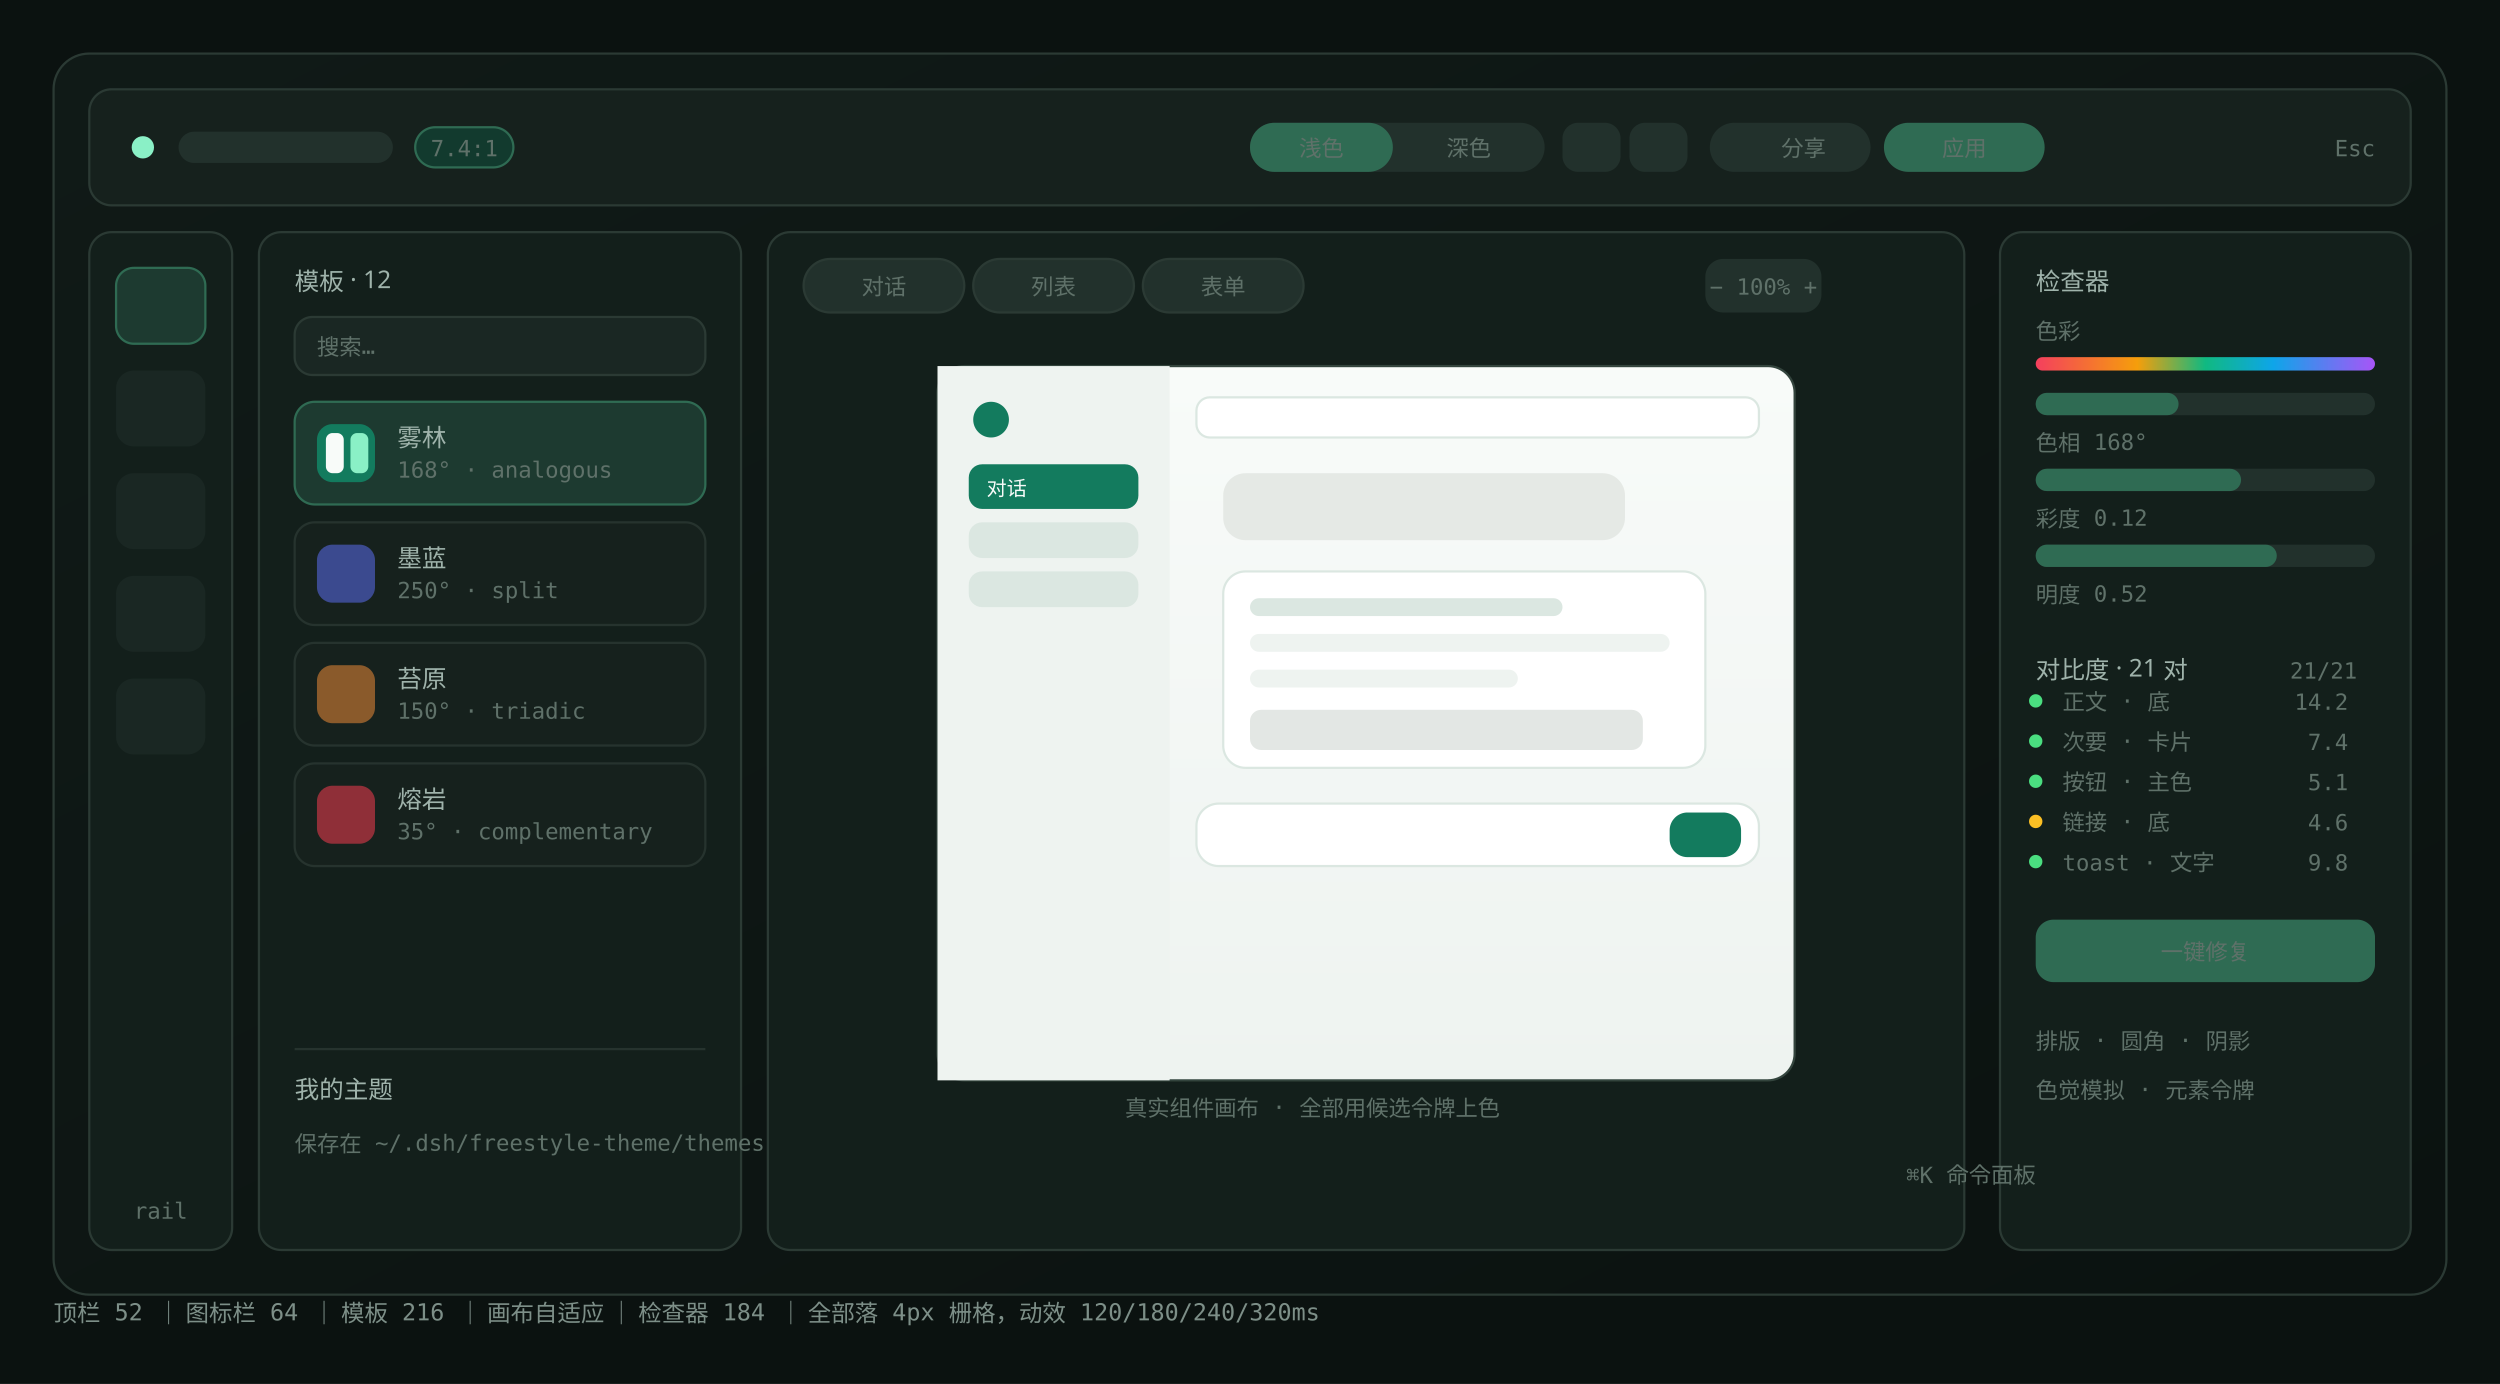
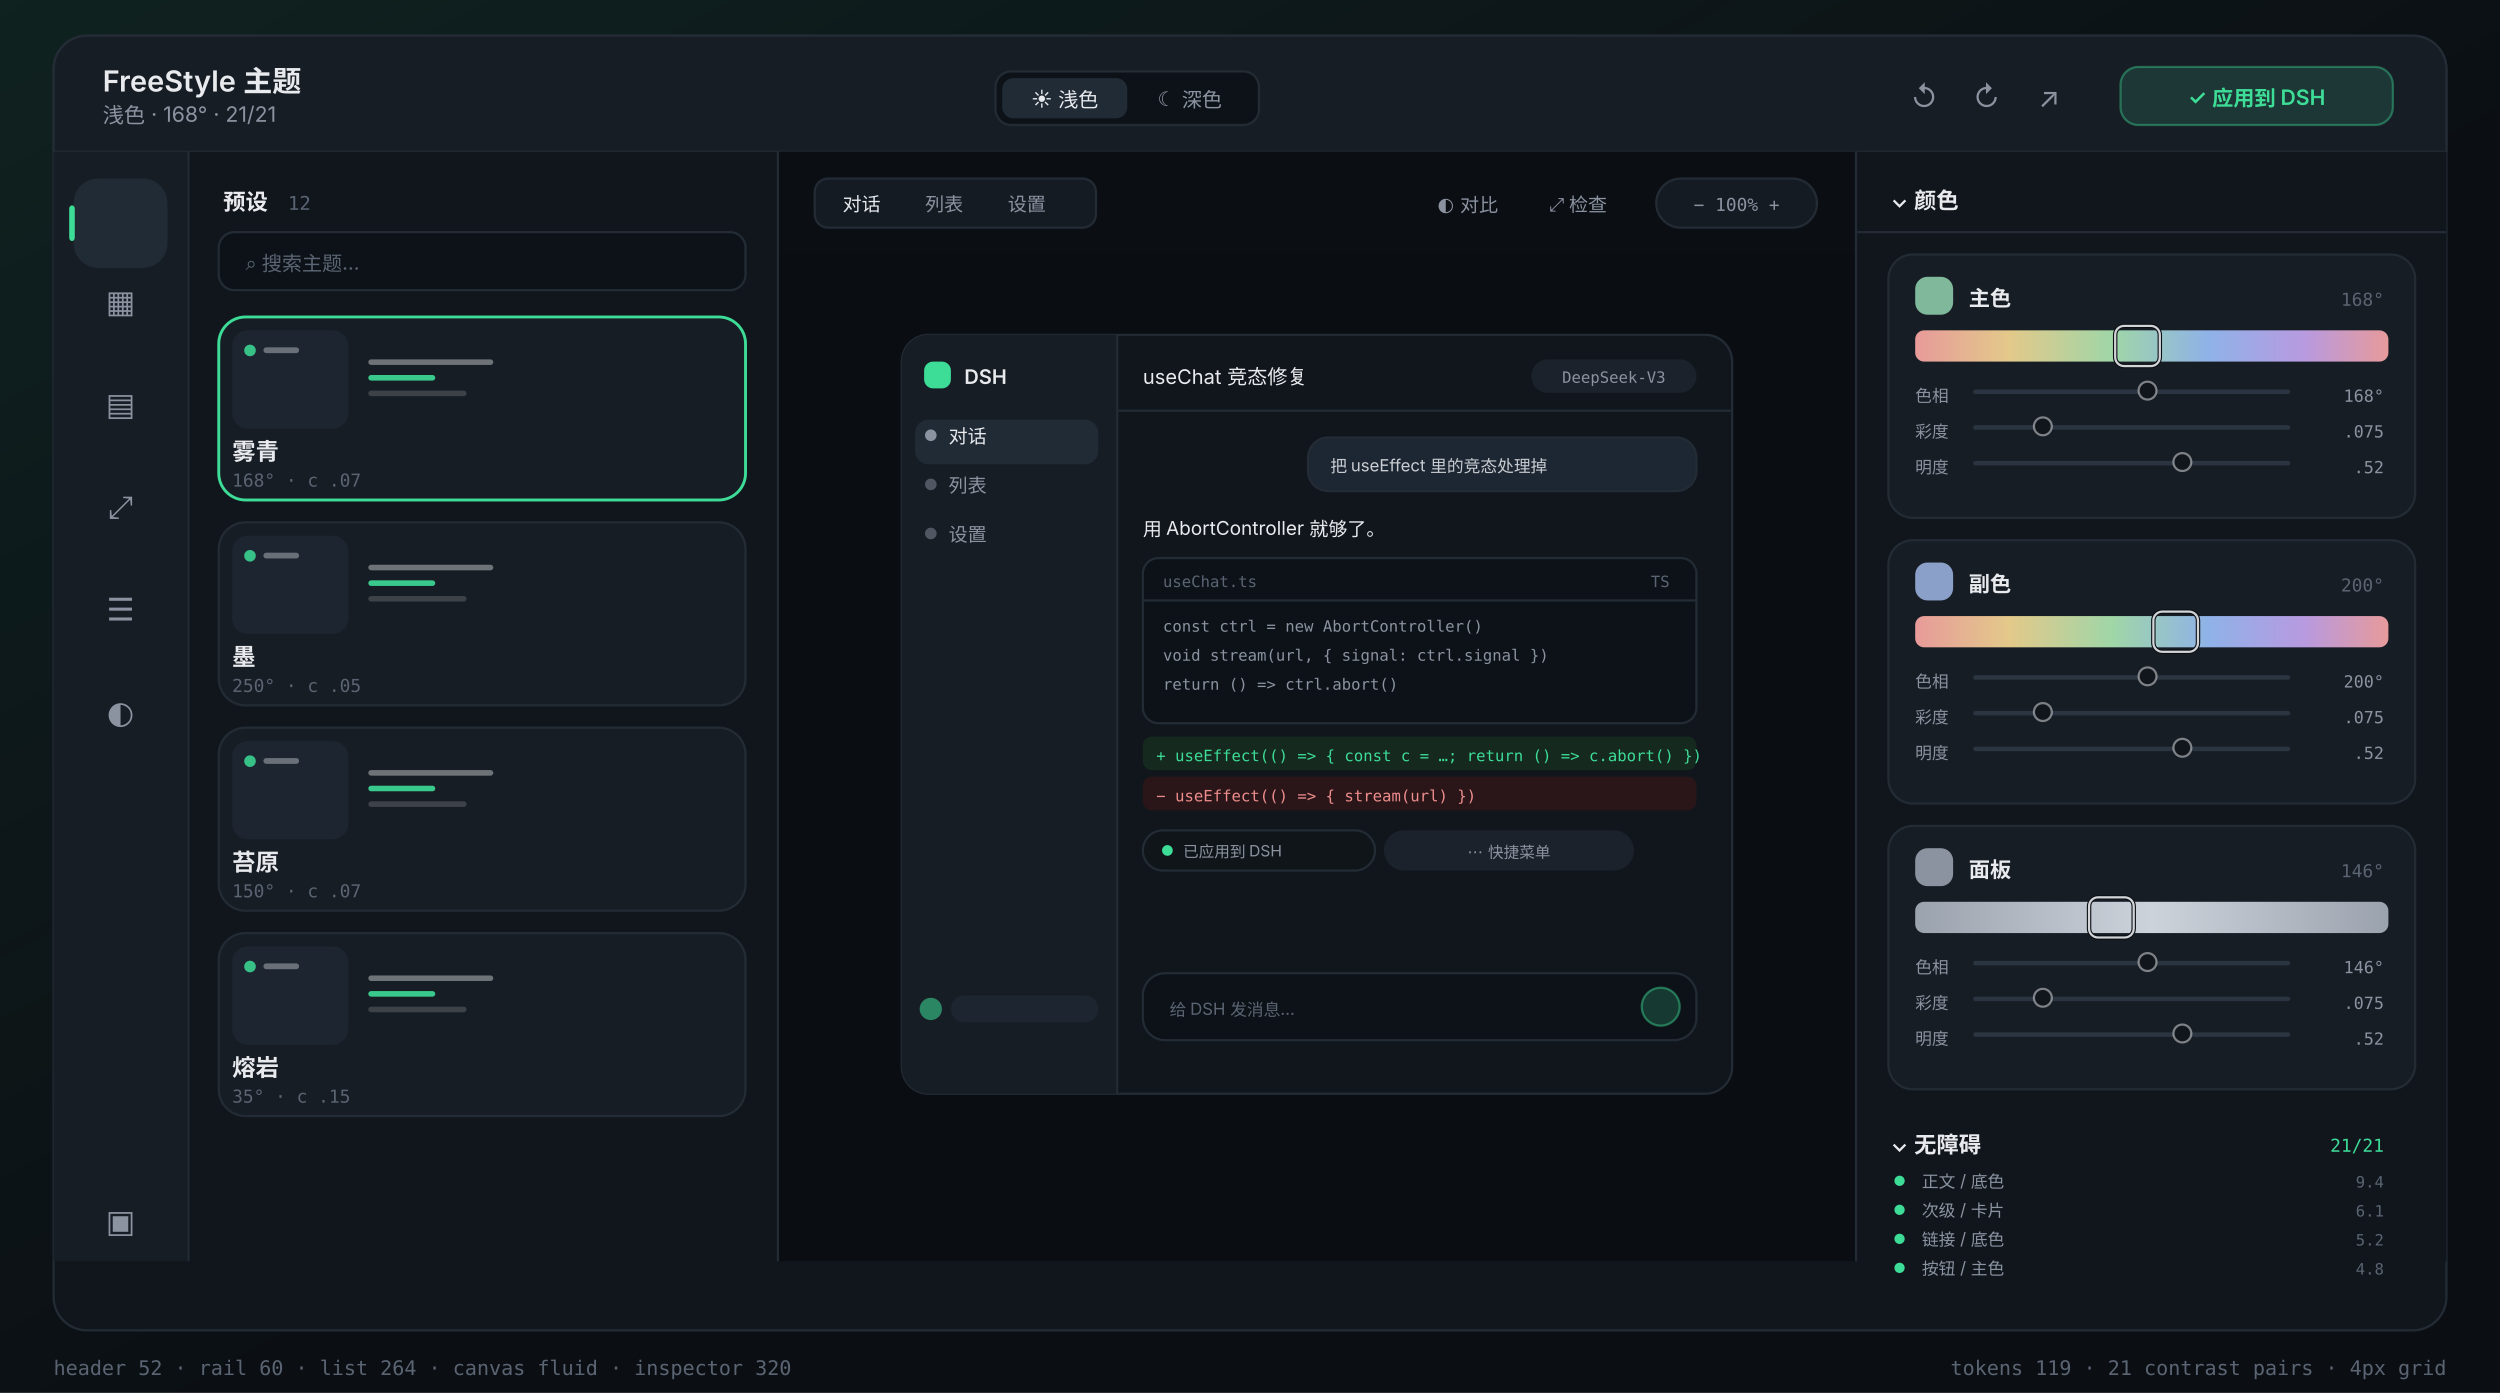
- <svg xmlns="http://www.w3.org/2000/svg" viewBox="0 0 1120 620" width="1120" height="620" role="img" aria-labelledby="slTitle slDesc">
+ <svg xmlns="http://www.w3.org/2000/svg" width="1120" height="624" viewBox="0 0 1120 624" role="img" aria-label="FreeStyle theme studio layout">
  <defs>
-     <linearGradient id="slHue" x1="0" y1="0" x2="1" y2="0">
-       <stop offset="0" stop-color="#f43f5e" />
-       <stop offset=".3" stop-color="#f59e0b" />
-       <stop offset=".5" stop-color="#10b981" />
-       <stop offset=".7" stop-color="#0ea5e9" />
-       <stop offset="1" stop-color="#a855f7" />
+     <linearGradient id="glow" x1="0" y1="0" x2="1" y2="1">
+       <stop offset="0" stop-color="#3ddc97" stop-opacity=".09" />
+       <stop offset=".55" stop-color="#3ddc97" stop-opacity="0" />
    </linearGradient>
-     <linearGradient id="slBg" x1="0" y1="0" x2="1" y2="1">
-       <stop offset="0" stop-color="#101a17" />
-       <stop offset="1" stop-color="#0b1210" />
+     <linearGradient id="hueFull" x1="0" y1="0" x2="1" y2="0">
+       <stop offset="0" stop-color="#e79a9a" />
+       <stop offset=".2" stop-color="#e3c98a" />
+       <stop offset=".42" stop-color="#9fd6a8" />
+       <stop offset=".62" stop-color="#8fb2e8" />
+       <stop offset=".82" stop-color="#b79ae0" />
+       <stop offset="1" stop-color="#e79a9a" />
    </linearGradient>
-     <linearGradient id="slPv" x1="0" y1="0" x2="0" y2="1">
-       <stop offset="0" stop-color="#f8fbf9" />
-       <stop offset="1" stop-color="#eef3f0" />
+     <linearGradient id="hueMuted" x1="0" y1="0" x2="1" y2="0">
+       <stop offset="0" stop-color="#9aa2ad" />
+       <stop offset=".5" stop-color="#cdd3db" />
+       <stop offset="1" stop-color="#9aa2ad" />
    </linearGradient>
-     <style>
-       .ln { fill: none; stroke: #2b3a34; stroke-width: 1; }
-       .lbl { font-family: ui-monospace, Consolas, monospace; font-size: 10.5px; fill: #7d8f88; }
-       .cap { font-family: ui-sans-serif, "Segoe UI", "PingFang SC", sans-serif; font-size: 11px; fill: #9fb3ab; }
-       .dim { font-family: ui-monospace, Consolas, monospace; font-size: 10px; fill: #5f7169; }
-     </style>
+     <clipPath id="miniClip">
+       <rect x="0" y="0" width="52" height="44" rx="7" />
+     </clipPath>
  </defs>
-   <rect width="1120" height="620" fill="#0b1210" />
-   <rect x="24" y="24" width="1072" height="556" rx="16" fill="url(#slBg)" stroke="#2b3a34" />
-   <rect x="40" y="40" width="1040" height="52" rx="10" fill="#16211d" stroke="#2b3a34" />
-   <circle cx="64" cy="66" r="5" fill="#8af0c6" />
-   <rect x="80" y="59" width="96" height="14" rx="7" fill="#22312c" />
-   <rect x="186" y="57" width="44" height="18" rx="9" fill="#123a2e" stroke="#2f6b53" />
-   <text x="208" y="70" text-anchor="middle" class="dim" fill="#8af0c6">7.4:1</text>
-   <g transform="translate(560 55)">
-     <rect width="132" height="22" rx="11" fill="#22312c" />
-     <rect width="64" height="22" rx="11" fill="#2f6b53" />
-     <text x="32" y="15" text-anchor="middle" class="dim" fill="#e9fff7">浅色</text>
-     <text x="98" y="15" text-anchor="middle" class="dim" fill="#7d8f88">深色</text>
-   </g>
-   <g transform="translate(700 55)">
-     <rect width="26" height="22" rx="7" fill="#22312c" />
-     <rect x="30" width="26" height="22" rx="7" fill="#22312c" />
-     <rect x="66" width="72" height="22" rx="11" fill="#22312c" />
-     <rect x="144" width="72" height="22" rx="11" fill="#2f6b53" />
-     <text x="108" y="15" text-anchor="middle" class="dim" fill="#9fb3ab">分享</text>
-     <text x="180" y="15" text-anchor="middle" class="dim" fill="#04140e">应用</text>
-   </g>
-   <text x="1064" y="70" text-anchor="end" class="dim">Esc</text>
-   <rect x="40" y="104" width="64" height="456" rx="10" fill="#131f1b" stroke="#2b3a34" />
-   <g transform="translate(52 120)">
-     <rect width="40" height="34" rx="8" fill="#1d3a30" stroke="#2f6b53" />
-     <rect y="46" width="40" height="34" rx="8" fill="#1a2723" />
-     <rect y="92" width="40" height="34" rx="8" fill="#1a2723" />
-     <rect y="138" width="40" height="34" rx="8" fill="#1a2723" />
-     <rect y="184" width="40" height="34" rx="8" fill="#1a2723" />
-   </g>
-   <text x="72" y="546" text-anchor="middle" class="dim">rail</text>
-   <rect x="116" y="104" width="216" height="456" rx="10" fill="#131f1b" stroke="#2b3a34" />
-   <text x="132" y="130" class="cap">模板 · 12</text>
-   <rect x="132" y="142" width="184" height="26" rx="8" fill="#1a2723" stroke="#2b3a34" />
-   <text x="142" y="159" class="dim">搜索…</text>
-   <g transform="translate(132 180)">
-     <g>
-       <rect width="184" height="46" rx="9" fill="#1d3a30" stroke="#2f6b53" />
-       <rect x="10" y="10" width="26" height="26" rx="7" fill="#137b5e" />
-       <rect x="14" y="14" width="8" height="18" rx="3" fill="#f8fbf9" />
-       <rect x="25" y="14" width="8" height="18" rx="3" fill="#8af0c6" />
-       <text x="46" y="20" class="cap" fill="#e9fff7">雾林</text>
-       <text x="46" y="34" class="dim">168° · analogous</text>
-     </g>
-     <g transform="translate(0 54)">
-       <rect width="184" height="46" rx="9" fill="#16211d" stroke="#26332e" />
-       <rect x="10" y="10" width="26" height="26" rx="7" fill="#3b4a8f" />
-       <text x="46" y="20" class="cap">墨蓝</text>
-       <text x="46" y="34" class="dim">250° · split</text>
-     </g>
-     <g transform="translate(0 108)">
-       <rect width="184" height="46" rx="9" fill="#16211d" stroke="#26332e" />
-       <rect x="10" y="10" width="26" height="26" rx="7" fill="#8a5a2b" />
-       <text x="46" y="20" class="cap">苔原</text>
-       <text x="46" y="34" class="dim">150° · triadic</text>
-     </g>
-     <g transform="translate(0 162)">
-       <rect width="184" height="46" rx="9" fill="#16211d" stroke="#26332e" />
-       <rect x="10" y="10" width="26" height="26" rx="7" fill="#8f2f38" />
-       <text x="46" y="20" class="cap">熔岩</text>
-       <text x="46" y="34" class="dim">35° · complementary</text>
-     </g>
-   </g>
-   <line x1="132" y1="470" x2="316" y2="470" stroke="#26332e" />
-   <text x="132" y="492" class="cap">我的主题</text>
-   <text x="132" y="516" class="dim">保存在 ~/.dsh/freestyle-theme/themes.json</text>
-   <rect x="344" y="104" width="536" height="456" rx="10" fill="#131f1b" stroke="#2b3a34" />
-   <g transform="translate(360 116)">
-     <rect width="72" height="24" rx="12" fill="#22312c" stroke="#2b3a34" />
-     <text x="36" y="16" text-anchor="middle" class="dim">对话</text>
-     <rect x="76" width="72" height="24" rx="12" fill="#22312c" stroke="#2b3a34" />
-     <text x="112" y="16" text-anchor="middle" class="dim">列表</text>
-     <rect x="152" width="72" height="24" rx="12" fill="#22312c" stroke="#2b3a34" />
-     <text x="188" y="16" text-anchor="middle" class="dim">表单</text>
-     <rect x="404" width="52" height="24" rx="8" fill="#22312c" />
-     <text x="430" y="16" text-anchor="middle" class="dim">− 100% +</text>
-   </g>
-   <rect x="420" y="164" width="384" height="320" rx="12" fill="url(#slPv)" stroke="#33443d" />
-   <rect x="420" y="164" width="104" height="320" fill="#eef3f0" />
-   <circle cx="444" cy="188" r="8" fill="#137b5e" />
-   <rect x="434" y="208" width="76" height="20" rx="6" fill="#137b5e" />
-   <text x="442" y="222" font-family="ui-sans-serif" font-size="9" fill="#f8fbf9">对话</text>
-   <rect x="434" y="234" width="76" height="16" rx="6" fill="#dbe7e1" />
-   <rect x="434" y="256" width="76" height="16" rx="6" fill="#dbe7e1" />
-   <rect x="536" y="178" width="252" height="18" rx="6" fill="#ffffff" stroke="#dbe7e1" />
-   <rect x="548" y="212" width="180" height="30" rx="10" fill="#e5e9e5" />
-   <rect x="548" y="256" width="216" height="88" rx="10" fill="#ffffff" stroke="#dbe7e1" />
-   <rect x="560" y="268" width="140" height="8" rx="4" fill="#dbe7e1" />
-   <rect x="560" y="284" width="188" height="8" rx="4" fill="#eef3f0" />
-   <rect x="560" y="300" width="120" height="8" rx="4" fill="#eef3f0" />
-   <rect x="560" y="318" width="176" height="18" rx="5" fill="#e3e7e4" />
-   <rect x="536" y="360" width="252" height="28" rx="10" fill="#ffffff" stroke="#dbe7e1" />
-   <rect x="748" y="364" width="32" height="20" rx="8" fill="#137b5e" />
-   <text x="588" y="500" text-anchor="middle" class="dim">真实组件画布 · 全部用候选令牌上色</text>
-   <rect x="896" y="104" width="184" height="456" rx="10" fill="#131f1b" stroke="#2b3a34" />
-   <text x="912" y="130" class="cap">检查器</text>
-   <text x="912" y="152" class="dim">色彩</text>
-   <g transform="translate(912 160)">
-     <rect width="152" height="6" rx="3" fill="url(#slHue)" />
-     <g transform="translate(0 16)">
-       <rect width="152" height="10" rx="5" fill="#22312c" />
-       <rect width="64" height="10" rx="5" fill="#2f6b53" />
-       <text y="26" class="dim">色相 168°</text>
-       <rect y="34" width="152" height="10" rx="5" fill="#22312c" />
-       <rect y="34" width="92" height="10" rx="5" fill="#2f6b53" />
-       <text y="60" class="dim">彩度 0.12</text>
-       <rect y="68" width="152" height="10" rx="5" fill="#22312c" />
-       <rect y="68" width="108" height="10" rx="5" fill="#2f6b53" />
-       <text y="94" class="dim">明度 0.52</text>
-     </g>
-   </g>
-   <text x="912" y="304" class="cap">对比度 · 21 对</text>
-   <text x="1056" y="304" text-anchor="end" class="dim" fill="#8af0c6">21/21</text>
-   <g transform="translate(912 314)">
-     <g>
-       <circle r="3" fill="#4ade80" />
-       <text x="12" y="4" class="dim">正文 · 底</text>
-       <text x="140" y="4" text-anchor="end" class="dim">14.2</text>
-     </g>
-     <g transform="translate(0 18)">
-       <circle r="3" fill="#4ade80" />
-       <text x="12" y="4" class="dim">次要 · 卡片</text>
-       <text x="140" y="4" text-anchor="end" class="dim">7.4</text>
-     </g>
-     <g transform="translate(0 36)">
-       <circle r="3" fill="#4ade80" />
-       <text x="12" y="4" class="dim">按钮 · 主色</text>
-       <text x="140" y="4" text-anchor="end" class="dim">5.1</text>
-     </g>
-     <g transform="translate(0 54)">
-       <circle r="3" fill="#fbbf24" />
-       <text x="12" y="4" class="dim">链接 · 底</text>
-       <text x="140" y="4" text-anchor="end" class="dim">4.6</text>
-     </g>
-     <g transform="translate(0 72)">
-       <circle r="3" fill="#4ade80" />
-       <text x="12" y="4" class="dim">toast · 文字</text>
-       <text x="140" y="4" text-anchor="end" class="dim">9.8</text>
-     </g>
-   </g>
-   <rect x="912" y="412" width="152" height="28" rx="8" fill="#2f6b53" />
-   <text x="988" y="430" text-anchor="middle" class="dim" fill="#04140e">一键修复</text>
-   <text x="912" y="470" class="dim">排版 · 圆角 · 阴影</text>
-   <text x="912" y="492" class="dim">色觉模拟 · 元素令牌</text>
-   <text x="912" y="530" text-anchor="end" class="dim">⌘K 命令面板</text>
-   <g transform="translate(24 592)">
-     <text x="0" y="0" class="lbl">顶栏 52 ｜ 图标栏 64 ｜ 模板 216 ｜ 画布自适应 ｜ 检查器 184 ｜ 全部落 4px 栅格，动效 120/180/240/320ms</text>
-   </g>
+   <rect width="1120" height="624" fill="#0b0f14" />
+   <rect width="1120" height="624" fill="url(#glow)" />
+   <rect x="24" y="16" width="1072" height="580" rx="15" fill="#11161d" stroke="#232b35" />
+   <path d="M24 31a15 15 0 0 1 15-15h1042a15 15 0 0 1 15 15v37H24Z" fill="#171d25" stroke="#232b35" />
+   <text x="46" y="41" font-family="-apple-system,'Segoe UI',sans-serif" font-size="13" font-weight="600" fill="#e8eaed">FreeStyle 主题</text>
+   <text x="46" y="55" font-family="-apple-system,'Segoe UI',sans-serif" font-size="9.5" fill="#8b93a1">浅色 · 168° · 21/21</text>
+   <rect x="446" y="32" width="118" height="24" rx="7" fill="#0d1218" stroke="#232b35" />
+   <rect x="449" y="35" width="56" height="18" rx="5" fill="#212b36" />
+   <text x="477" y="47.5" font-family="-apple-system,'Segoe UI',sans-serif" font-size="9" fill="#e8eaed" text-anchor="middle">☀ 浅色</text>
+   <text x="533" y="47.5" font-family="-apple-system,'Segoe UI',sans-serif" font-size="9" fill="#8b93a1" text-anchor="middle">☾ 深色</text>
+   <text x="862" y="48" font-family="-apple-system,'Segoe UI',sans-serif" font-size="12.5" fill="#8b93a1" text-anchor="middle">↺</text>
+   <text x="890" y="48" font-family="-apple-system,'Segoe UI',sans-serif" font-size="12.5" fill="#8b93a1" text-anchor="middle">↻</text>
+   <text x="918" y="48" font-family="-apple-system,'Segoe UI',sans-serif" font-size="12.5" fill="#8b93a1" text-anchor="middle">↗</text>
+   <rect x="950" y="30" width="122" height="26" rx="8" fill="#3ddc97" fill-opacity=".14" stroke="#3ddc97" stroke-opacity=".4" />
+   <text x="1011" y="47" font-family="-apple-system,'Segoe UI',sans-serif" font-size="9.5" font-weight="600" fill="#3ddc97" text-anchor="middle">✓ 应用到 DSH</text>
+   <path d="M84 68H24v497h60Z" fill="#171d25" />
+   <line x1="84.5" y1="68" x2="84.5" y2="565" stroke="#232b35" />
+   <rect x="33" y="80" width="42" height="40" rx="11" fill="#212b36" />
+   <rect x="31" y="92" width="2.5" height="16" rx="1.5" fill="#3ddc97" />
+   <g font-family="-apple-system,'Segoe UI',sans-serif" font-size="14" fill="#8b93a1" text-anchor="middle">
+     <text x="54" y="140">▦</text>
+     <text x="54" y="186">▤</text>
+     <text x="54" y="232">⤢</text>
+     <text x="54" y="278">☰</text>
+     <text x="54" y="324">◐</text>
+     <text x="54" y="552">▣</text>
+   </g>
+   <rect x="85" y="68" width="263" height="497" fill="#11161d" />
+   <line x1="348.5" y1="68" x2="348.5" y2="565" stroke="#232b35" />
+   <text x="100" y="94" font-family="-apple-system,'Segoe UI',sans-serif" font-size="10" font-weight="600" fill="#e8eaed">预设</text>
+   <text x="129" y="94" font-family="ui-monospace,'SF Mono',Menlo,monospace" font-size="8.5" fill="#5a6472">12</text>
+   <rect x="98" y="104" width="236" height="26" rx="7" fill="#0d1218" stroke="#232b35" />
+   <text x="110" y="121" font-family="-apple-system,'Segoe UI',sans-serif" font-size="9" fill="#5a6472">⌕ 搜索主题…</text>
+   <rect x="98" y="142" width="236" height="82" rx="12" fill="#171d25" stroke="#3ddc97" stroke-width="1.3" />
+   <g transform="translate(104 148)">
+     <g clip-path="url(#miniClip)">
+       <rect width="52" height="44" fill="#1c2530" />
+       <rect x="52" width="124" height="44" fill="#0d1218" />
+     </g>
+     <circle cx="8" cy="9" r="2.6" fill="#3ddc97" opacity=".85" />
+     <rect x="14" y="7.6" width="16" height="2.6" rx="1.3" fill="#e8eaed" opacity=".38" />
+     <rect x="61" y="13" width="56" height="2.5" rx="1.25" fill="#e8eaed" opacity=".42" />
+     <rect x="61" y="20" width="30" height="2.5" rx="1.25" fill="#3ddc97" opacity=".9" />
+     <rect x="61" y="27" width="44" height="2.5" rx="1.25" fill="#e8eaed" opacity=".18" />
+   </g>
+   <text x="104" y="206" font-family="-apple-system,'Segoe UI',sans-serif" font-size="10.5" font-weight="600" fill="#e8eaed">雾青</text>
+   <text x="104" y="218" font-family="ui-monospace,'SF Mono',Menlo,monospace" font-size="8" fill="#5a6472">168° · c .07</text>
+   <rect x="98" y="234" width="236" height="82" rx="12" fill="#171d25" stroke="#232b35" stroke-width="1" />
+   <g transform="translate(104 240)">
+     <g clip-path="url(#miniClip)">
+       <rect width="52" height="44" fill="#1c2530" />
+       <rect x="52" width="124" height="44" fill="#0d1218" />
+     </g>
+     <circle cx="8" cy="9" r="2.6" fill="#3ddc97" opacity=".85" />
+     <rect x="14" y="7.6" width="16" height="2.6" rx="1.3" fill="#e8eaed" opacity=".38" />
+     <rect x="61" y="13" width="56" height="2.5" rx="1.25" fill="#e8eaed" opacity=".42" />
+     <rect x="61" y="20" width="30" height="2.5" rx="1.25" fill="#3ddc97" opacity=".9" />
+     <rect x="61" y="27" width="44" height="2.5" rx="1.25" fill="#e8eaed" opacity=".18" />
+   </g>
+   <text x="104" y="298" font-family="-apple-system,'Segoe UI',sans-serif" font-size="10.5" font-weight="600" fill="#e8eaed">墨</text>
+   <text x="104" y="310" font-family="ui-monospace,'SF Mono',Menlo,monospace" font-size="8" fill="#5a6472">250° · c .05</text>
+   <rect x="98" y="326" width="236" height="82" rx="12" fill="#171d25" stroke="#232b35" stroke-width="1" />
+   <g transform="translate(104 332)">
+     <g clip-path="url(#miniClip)">
+       <rect width="52" height="44" fill="#1c2530" />
+       <rect x="52" width="124" height="44" fill="#0d1218" />
+     </g>
+     <circle cx="8" cy="9" r="2.6" fill="#3ddc97" opacity=".85" />
+     <rect x="14" y="7.6" width="16" height="2.6" rx="1.3" fill="#e8eaed" opacity=".38" />
+     <rect x="61" y="13" width="56" height="2.5" rx="1.25" fill="#e8eaed" opacity=".42" />
+     <rect x="61" y="20" width="30" height="2.5" rx="1.25" fill="#3ddc97" opacity=".9" />
+     <rect x="61" y="27" width="44" height="2.5" rx="1.25" fill="#e8eaed" opacity=".18" />
+   </g>
+   <text x="104" y="390" font-family="-apple-system,'Segoe UI',sans-serif" font-size="10.5" font-weight="600" fill="#e8eaed">苔原</text>
+   <text x="104" y="402" font-family="ui-monospace,'SF Mono',Menlo,monospace" font-size="8" fill="#5a6472">150° · c .07</text>
+   <rect x="98" y="418" width="236" height="82" rx="12" fill="#171d25" stroke="#232b35" stroke-width="1" />
+   <g transform="translate(104 424)">
+     <g clip-path="url(#miniClip)">
+       <rect width="52" height="44" fill="#1c2530" />
+       <rect x="52" width="124" height="44" fill="#0d1218" />
+     </g>
+     <circle cx="8" cy="9" r="2.6" fill="#3ddc97" opacity=".85" />
+     <rect x="14" y="7.6" width="16" height="2.6" rx="1.3" fill="#e8eaed" opacity=".38" />
+     <rect x="61" y="13" width="56" height="2.5" rx="1.25" fill="#e8eaed" opacity=".42" />
+     <rect x="61" y="20" width="30" height="2.5" rx="1.25" fill="#3ddc97" opacity=".9" />
+     <rect x="61" y="27" width="44" height="2.5" rx="1.25" fill="#e8eaed" opacity=".18" />
+   </g>
+   <text x="104" y="482" font-family="-apple-system,'Segoe UI',sans-serif" font-size="10.5" font-weight="600" fill="#e8eaed">熔岩</text>
+   <text x="104" y="494" font-family="ui-monospace,'SF Mono',Menlo,monospace" font-size="8" fill="#5a6472">35° · c .15</text>
+   <rect x="349" y="68" width="483" height="497" fill="#0a0e13" />
+   <rect x="349" y="68" width="483" height="46" fill="#0b0f14" />
+   <rect x="365" y="80" width="126" height="22" rx="6" fill="#151b23" stroke="#232b35" />
+   <text x="386" y="94.5" font-family="-apple-system,'Segoe UI',sans-serif" font-size="8.5" fill="#e8eaed" text-anchor="middle">对话</text>
+   <text x="423" y="94.5" font-family="-apple-system,'Segoe UI',sans-serif" font-size="8.5" fill="#8b93a1" text-anchor="middle">列表</text>
+   <text x="460" y="94.5" font-family="-apple-system,'Segoe UI',sans-serif" font-size="8.5" fill="#8b93a1" text-anchor="middle">设置</text>
+   <text x="644" y="94.5" font-family="-apple-system,'Segoe UI',sans-serif" font-size="8.5" fill="#8b93a1">◐ 对比</text>
+   <text x="694" y="94.5" font-family="-apple-system,'Segoe UI',sans-serif" font-size="8.5" fill="#8b93a1">⤢ 检查</text>
+   <rect x="742" y="80" width="72" height="22" rx="11" fill="#151b23" stroke="#232b35" />
+   <text x="778" y="94.5" font-family="ui-monospace,'SF Mono',Menlo,monospace" font-size="8" fill="#8b93a1" text-anchor="middle">− 100% +</text>
+   <rect x="404" y="150" width="372" height="340" rx="12" fill="#11161d" stroke="#232b35" />
+   <path d="M404 162a12 12 0 0 1 12-12h84v340h-84a12 12 0 0 1-12-12Z" fill="#171d25" />
+   <line x1="500.5" y1="150" x2="500.5" y2="490" stroke="#232b35" />
+   <rect x="414" y="162" width="12" height="12" rx="4" fill="#3ddc97" />
+   <text x="432" y="172" font-family="-apple-system,'Segoe UI',sans-serif" font-size="9" font-weight="600" fill="#e8eaed">DSH</text>
+   <rect x="410" y="188" width="82" height="20" rx="6" fill="#212b36" />
+   <circle cx="417" cy="195" r="2.6" fill="#8b93a1" fill-opacity="1" />
+   <text x="425" y="198.5" font-family="-apple-system,'Segoe UI',sans-serif" font-size="8.5" fill="#e8eaed">对话</text>
+   <circle cx="417" cy="217" r="2.6" fill="#8b93a1" fill-opacity="0.5" />
+   <text x="425" y="220.5" font-family="-apple-system,'Segoe UI',sans-serif" font-size="8.5" fill="#8b93a1">列表</text>
+   <circle cx="417" cy="239" r="2.6" fill="#8b93a1" fill-opacity="0.5" />
+   <text x="425" y="242.5" font-family="-apple-system,'Segoe UI',sans-serif" font-size="8.5" fill="#8b93a1">设置</text>
+   <circle cx="417" cy="452" r="5" fill="#3ddc97" fill-opacity=".55" />
+   <rect x="426" y="446" width="66" height="12" rx="6" fill="#1c2530" />
+   <text x="512" y="172" font-family="-apple-system,'Segoe UI',sans-serif" font-size="9" fill="#e8eaed">useChat 竞态修复</text>
+   <rect x="686" y="161" width="74" height="15" rx="7.5" fill="#1b222b" />
+   <text x="723" y="171.5" font-family="ui-monospace,'SF Mono',Menlo,monospace" font-size="7" fill="#8b93a1" text-anchor="middle">DeepSeek-V3</text>
+   <line x1="501" y1="184" x2="776" y2="184" stroke="#232b35" />
+   <rect x="586" y="196" width="174" height="24" rx="9" fill="#1d2733" stroke="#232b35" />
+   <text x="596" y="211.5" font-family="-apple-system,'Segoe UI',sans-serif" font-size="7.5" fill="#e8eaed" fill-opacity=".85">把 useEffect 里的竞态处理掉</text>
+   <text x="512" y="240" font-family="-apple-system,'Segoe UI',sans-serif" font-size="8.5" fill="#e8eaed">用 AbortController 就够了。</text>
+   <rect x="512" y="250" width="248" height="74" rx="7" fill="#0d1218" stroke="#232b35" />
+   <text x="521" y="263" font-family="ui-monospace,'SF Mono',Menlo,monospace" font-size="7" fill="#5a6472">useChat.ts</text>
+   <text x="748" y="263" font-family="ui-monospace,'SF Mono',Menlo,monospace" font-size="7" fill="#5a6472" text-anchor="end">TS</text>
+   <line x1="512" y1="269" x2="760" y2="269" stroke="#232b35" />
+   <text x="521" y="283" font-family="ui-monospace,'SF Mono',Menlo,monospace" font-size="7" fill="#8b93a1">const ctrl = new AbortController()</text>
+   <text x="521" y="296" font-family="ui-monospace,'SF Mono',Menlo,monospace" font-size="7" fill="#8b93a1">void stream(url, { signal: ctrl.signal })</text>
+   <text x="521" y="309" font-family="ui-monospace,'SF Mono',Menlo,monospace" font-size="7" fill="#8b93a1">return () =&gt; ctrl.abort()</text>
+   <rect x="512" y="330" width="248" height="15" rx="4" fill="#15291f" />
+   <text x="518" y="341" font-family="ui-monospace,'SF Mono',Menlo,monospace" font-size="7" fill="#3ddc97">+ useEffect(() =&gt; { const c = …; return () =&gt; c.abort() })</text>
+   <rect x="512" y="348" width="248" height="15" rx="4" fill="#2a1618" />
+   <text x="518" y="359" font-family="ui-monospace,'SF Mono',Menlo,monospace" font-size="7" fill="#ef8d8d">− useEffect(() =&gt; { stream(url) })</text>
+   <rect x="512" y="372" width="104" height="18" rx="9" fill="#101519" stroke="#232b35" />
+   <circle cx="523" cy="381" r="2.4" fill="#3ddc97" />
+   <text x="530" y="384" font-family="-apple-system,'Segoe UI',sans-serif" font-size="7" fill="#8b93a1">已应用到 DSH</text>
+   <rect x="620" y="372" width="112" height="18" rx="9" fill="#1b222b" />
+   <text x="676" y="384" font-family="-apple-system,'Segoe UI',sans-serif" font-size="7" fill="#8b93a1" text-anchor="middle">⋯ 快捷菜单</text>
+   <rect x="512" y="436" width="248" height="30" rx="10" fill="#0d1218" stroke="#232b35" />
+   <text x="524" y="455" font-family="-apple-system,'Segoe UI',sans-serif" font-size="7.5" fill="#5a6472">给 DSH 发消息…</text>
+   <circle cx="744" cy="451" r="8.5" fill="#3ddc97" fill-opacity=".2" stroke="#3ddc97" stroke-opacity=".45" />
+   <rect x="832" y="68" width="264" height="497" fill="#11161d" />
+   <line x1="831.5" y1="68" x2="831.5" y2="565" stroke="#232b35" />
+   <text x="847" y="93" font-family="-apple-system,'Segoe UI',sans-serif" font-size="10" font-weight="600" fill="#e8eaed">⌄ 颜色</text>
+   <line x1="832" y1="104" x2="1096" y2="104" stroke="#232b35" />
+   <rect x="846" y="114" width="236" height="118" rx="11" fill="#171d25" stroke="#232b35" />
+   <rect x="858" y="124" width="17" height="17" rx="5.5" fill="#7fb89a" />
+   <text x="882" y="137" font-family="-apple-system,'Segoe UI',sans-serif" font-size="9.5" font-weight="600" fill="#e8eaed">主色</text>
+   <text x="1068" y="137" font-family="ui-monospace,'SF Mono',Menlo,monospace" font-size="8" fill="#5a6472" text-anchor="end">168°</text>
+   <rect x="858" y="148" width="212" height="14" rx="4" fill="url(#hueFull)" />
+   <rect x="947.6" y="146" width="20" height="18" rx="4" fill="none" stroke="#0b0f14" stroke-width="2" />
+   <rect x="947.6" y="146" width="20" height="18" rx="4" fill="none" stroke="#e8eaed" stroke-width="1" stroke-opacity=".9" />
+   <text x="858" y="180" font-family="-apple-system,'Segoe UI',sans-serif" font-size="7.5" fill="#8b93a1">色相</text>
+   <text x="1068" y="180" font-family="ui-monospace,'SF Mono',Menlo,monospace" font-size="7.5" fill="#8b93a1" text-anchor="end">168°</text>
+   <rect x="884" y="174.5" width="142" height="2" rx="1" fill="#2b3542" />
+   <circle cx="962.1" cy="175" r="4" fill="#11161d" stroke="#e8eaed" stroke-opacity=".5" />
+   <text x="858" y="196" font-family="-apple-system,'Segoe UI',sans-serif" font-size="7.5" fill="#8b93a1">彩度</text>
+   <text x="1068" y="196" font-family="ui-monospace,'SF Mono',Menlo,monospace" font-size="7.5" fill="#8b93a1" text-anchor="end">.075</text>
+   <rect x="884" y="190.5" width="142" height="2" rx="1" fill="#2b3542" />
+   <circle cx="915.2" cy="191" r="4" fill="#11161d" stroke="#e8eaed" stroke-opacity=".5" />
+   <text x="858" y="212" font-family="-apple-system,'Segoe UI',sans-serif" font-size="7.5" fill="#8b93a1">明度</text>
+   <text x="1068" y="212" font-family="ui-monospace,'SF Mono',Menlo,monospace" font-size="7.5" fill="#8b93a1" text-anchor="end">.52</text>
+   <rect x="884" y="206.5" width="142" height="2" rx="1" fill="#2b3542" />
+   <circle cx="977.7" cy="207" r="4" fill="#11161d" stroke="#e8eaed" stroke-opacity=".5" />
+   <rect x="846" y="242" width="236" height="118" rx="11" fill="#171d25" stroke="#232b35" />
+   <rect x="858" y="252" width="17" height="17" rx="5.5" fill="#8aa0c8" />
+   <text x="882" y="265" font-family="-apple-system,'Segoe UI',sans-serif" font-size="9.5" font-weight="600" fill="#e8eaed">副色</text>
+   <text x="1068" y="265" font-family="ui-monospace,'SF Mono',Menlo,monospace" font-size="8" fill="#5a6472" text-anchor="end">200°</text>
+   <rect x="858" y="276" width="212" height="14" rx="4" fill="url(#hueFull)" />
+   <rect x="964.7" y="274" width="20" height="18" rx="4" fill="none" stroke="#0b0f14" stroke-width="2" />
+   <rect x="964.7" y="274" width="20" height="18" rx="4" fill="none" stroke="#e8eaed" stroke-width="1" stroke-opacity=".9" />
+   <text x="858" y="308" font-family="-apple-system,'Segoe UI',sans-serif" font-size="7.5" fill="#8b93a1">色相</text>
+   <text x="1068" y="308" font-family="ui-monospace,'SF Mono',Menlo,monospace" font-size="7.5" fill="#8b93a1" text-anchor="end">200°</text>
+   <rect x="884" y="302.5" width="142" height="2" rx="1" fill="#2b3542" />
+   <circle cx="962.1" cy="303" r="4" fill="#11161d" stroke="#e8eaed" stroke-opacity=".5" />
+   <text x="858" y="324" font-family="-apple-system,'Segoe UI',sans-serif" font-size="7.5" fill="#8b93a1">彩度</text>
+   <text x="1068" y="324" font-family="ui-monospace,'SF Mono',Menlo,monospace" font-size="7.5" fill="#8b93a1" text-anchor="end">.075</text>
+   <rect x="884" y="318.5" width="142" height="2" rx="1" fill="#2b3542" />
+   <circle cx="915.2" cy="319" r="4" fill="#11161d" stroke="#e8eaed" stroke-opacity=".5" />
+   <text x="858" y="340" font-family="-apple-system,'Segoe UI',sans-serif" font-size="7.5" fill="#8b93a1">明度</text>
+   <text x="1068" y="340" font-family="ui-monospace,'SF Mono',Menlo,monospace" font-size="7.5" fill="#8b93a1" text-anchor="end">.52</text>
+   <rect x="884" y="334.5" width="142" height="2" rx="1" fill="#2b3542" />
+   <circle cx="977.7" cy="335" r="4" fill="#11161d" stroke="#e8eaed" stroke-opacity=".5" />
+   <rect x="846" y="370" width="236" height="118" rx="11" fill="#171d25" stroke="#232b35" />
+   <rect x="858" y="380" width="17" height="17" rx="5.5" fill="#8b93a1" />
+   <text x="882" y="393" font-family="-apple-system,'Segoe UI',sans-serif" font-size="9.5" font-weight="600" fill="#e8eaed">面板</text>
+   <text x="1068" y="393" font-family="ui-monospace,'SF Mono',Menlo,monospace" font-size="8" fill="#5a6472" text-anchor="end">146°</text>
+   <rect x="858" y="404" width="212" height="14" rx="4" fill="url(#hueMuted)" />
+   <rect x="935.9" y="402" width="20" height="18" rx="4" fill="none" stroke="#0b0f14" stroke-width="2" />
+   <rect x="935.9" y="402" width="20" height="18" rx="4" fill="none" stroke="#e8eaed" stroke-width="1" stroke-opacity=".9" />
+   <text x="858" y="436" font-family="-apple-system,'Segoe UI',sans-serif" font-size="7.5" fill="#8b93a1">色相</text>
+   <text x="1068" y="436" font-family="ui-monospace,'SF Mono',Menlo,monospace" font-size="7.5" fill="#8b93a1" text-anchor="end">146°</text>
+   <rect x="884" y="430.5" width="142" height="2" rx="1" fill="#2b3542" />
+   <circle cx="962.1" cy="431" r="4" fill="#11161d" stroke="#e8eaed" stroke-opacity=".5" />
+   <text x="858" y="452" font-family="-apple-system,'Segoe UI',sans-serif" font-size="7.5" fill="#8b93a1">彩度</text>
+   <text x="1068" y="452" font-family="ui-monospace,'SF Mono',Menlo,monospace" font-size="7.5" fill="#8b93a1" text-anchor="end">.075</text>
+   <rect x="884" y="446.5" width="142" height="2" rx="1" fill="#2b3542" />
+   <circle cx="915.2" cy="447" r="4" fill="#11161d" stroke="#e8eaed" stroke-opacity=".5" />
+   <text x="858" y="468" font-family="-apple-system,'Segoe UI',sans-serif" font-size="7.5" fill="#8b93a1">明度</text>
+   <text x="1068" y="468" font-family="ui-monospace,'SF Mono',Menlo,monospace" font-size="7.5" fill="#8b93a1" text-anchor="end">.52</text>
+   <rect x="884" y="462.5" width="142" height="2" rx="1" fill="#2b3542" />
+   <circle cx="977.7" cy="463" r="4" fill="#11161d" stroke="#e8eaed" stroke-opacity=".5" />
+   <text x="847" y="516" font-family="-apple-system,'Segoe UI',sans-serif" font-size="10" font-weight="600" fill="#e8eaed">⌄ 无障碍</text>
+   <text x="1068" y="516" font-family="ui-monospace,'SF Mono',Menlo,monospace" font-size="8" fill="#3ddc97" text-anchor="end">21/21</text>
+   <circle cx="851" cy="529" r="2.3" fill="#3ddc97" />
+   <text x="861" y="532" font-family="-apple-system,'Segoe UI',sans-serif" font-size="7.5" fill="#8b93a1">正文 / 底色</text>
+   <text x="1068" y="532" font-family="ui-monospace,'SF Mono',Menlo,monospace" font-size="7" fill="#5a6472" text-anchor="end">9.4</text>
+   <circle cx="851" cy="542" r="2.3" fill="#3ddc97" />
+   <text x="861" y="545" font-family="-apple-system,'Segoe UI',sans-serif" font-size="7.5" fill="#8b93a1">次级 / 卡片</text>
+   <text x="1068" y="545" font-family="ui-monospace,'SF Mono',Menlo,monospace" font-size="7" fill="#5a6472" text-anchor="end">6.1</text>
+   <circle cx="851" cy="555" r="2.3" fill="#3ddc97" />
+   <text x="861" y="558" font-family="-apple-system,'Segoe UI',sans-serif" font-size="7.5" fill="#8b93a1">链接 / 底色</text>
+   <text x="1068" y="558" font-family="ui-monospace,'SF Mono',Menlo,monospace" font-size="7" fill="#5a6472" text-anchor="end">5.2</text>
+   <circle cx="851" cy="568" r="2.3" fill="#3ddc97" />
+   <text x="861" y="571" font-family="-apple-system,'Segoe UI',sans-serif" font-size="7.5" fill="#8b93a1">按钮 / 主色</text>
+   <text x="1068" y="571" font-family="ui-monospace,'SF Mono',Menlo,monospace" font-size="7" fill="#5a6472" text-anchor="end">4.8</text>
+   <text x="24" y="616" font-family="ui-monospace,'SF Mono',Menlo,monospace" font-size="9" fill="#5a6472">header 52 · rail 60 · list 264 · canvas fluid · inspector 320</text>
+   <text x="1096" y="616" font-family="ui-monospace,'SF Mono',Menlo,monospace" font-size="9" fill="#5a6472" text-anchor="end">tokens 119 · 21 contrast pairs · 4px grid</text>
</svg>
